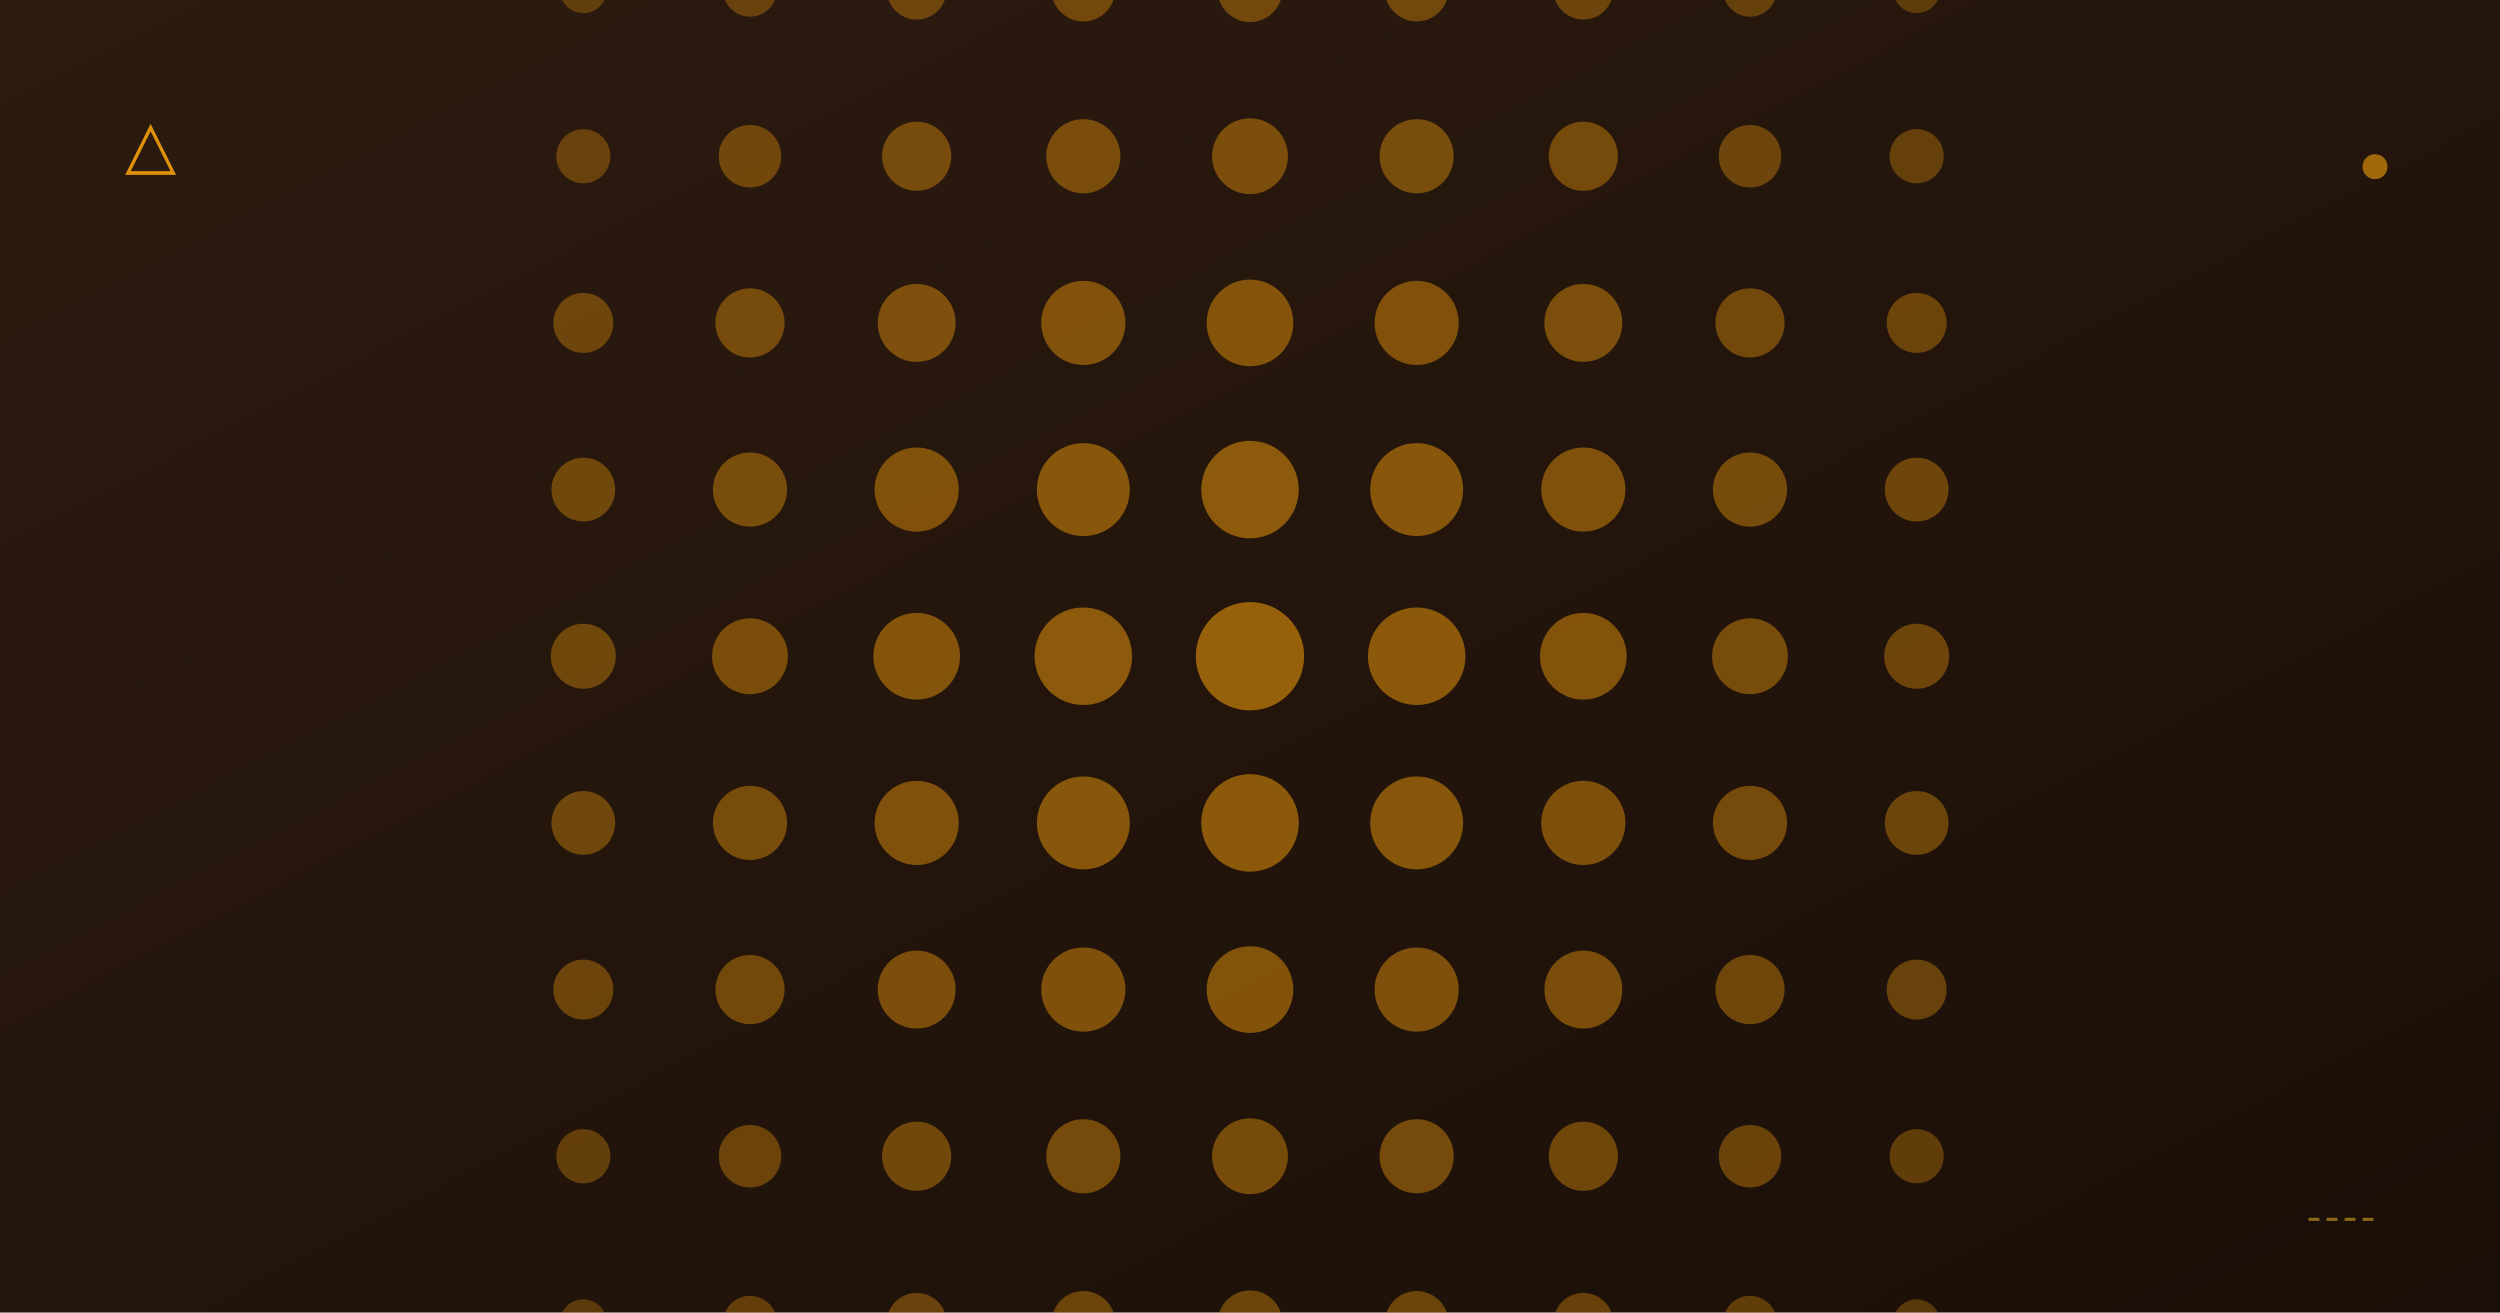
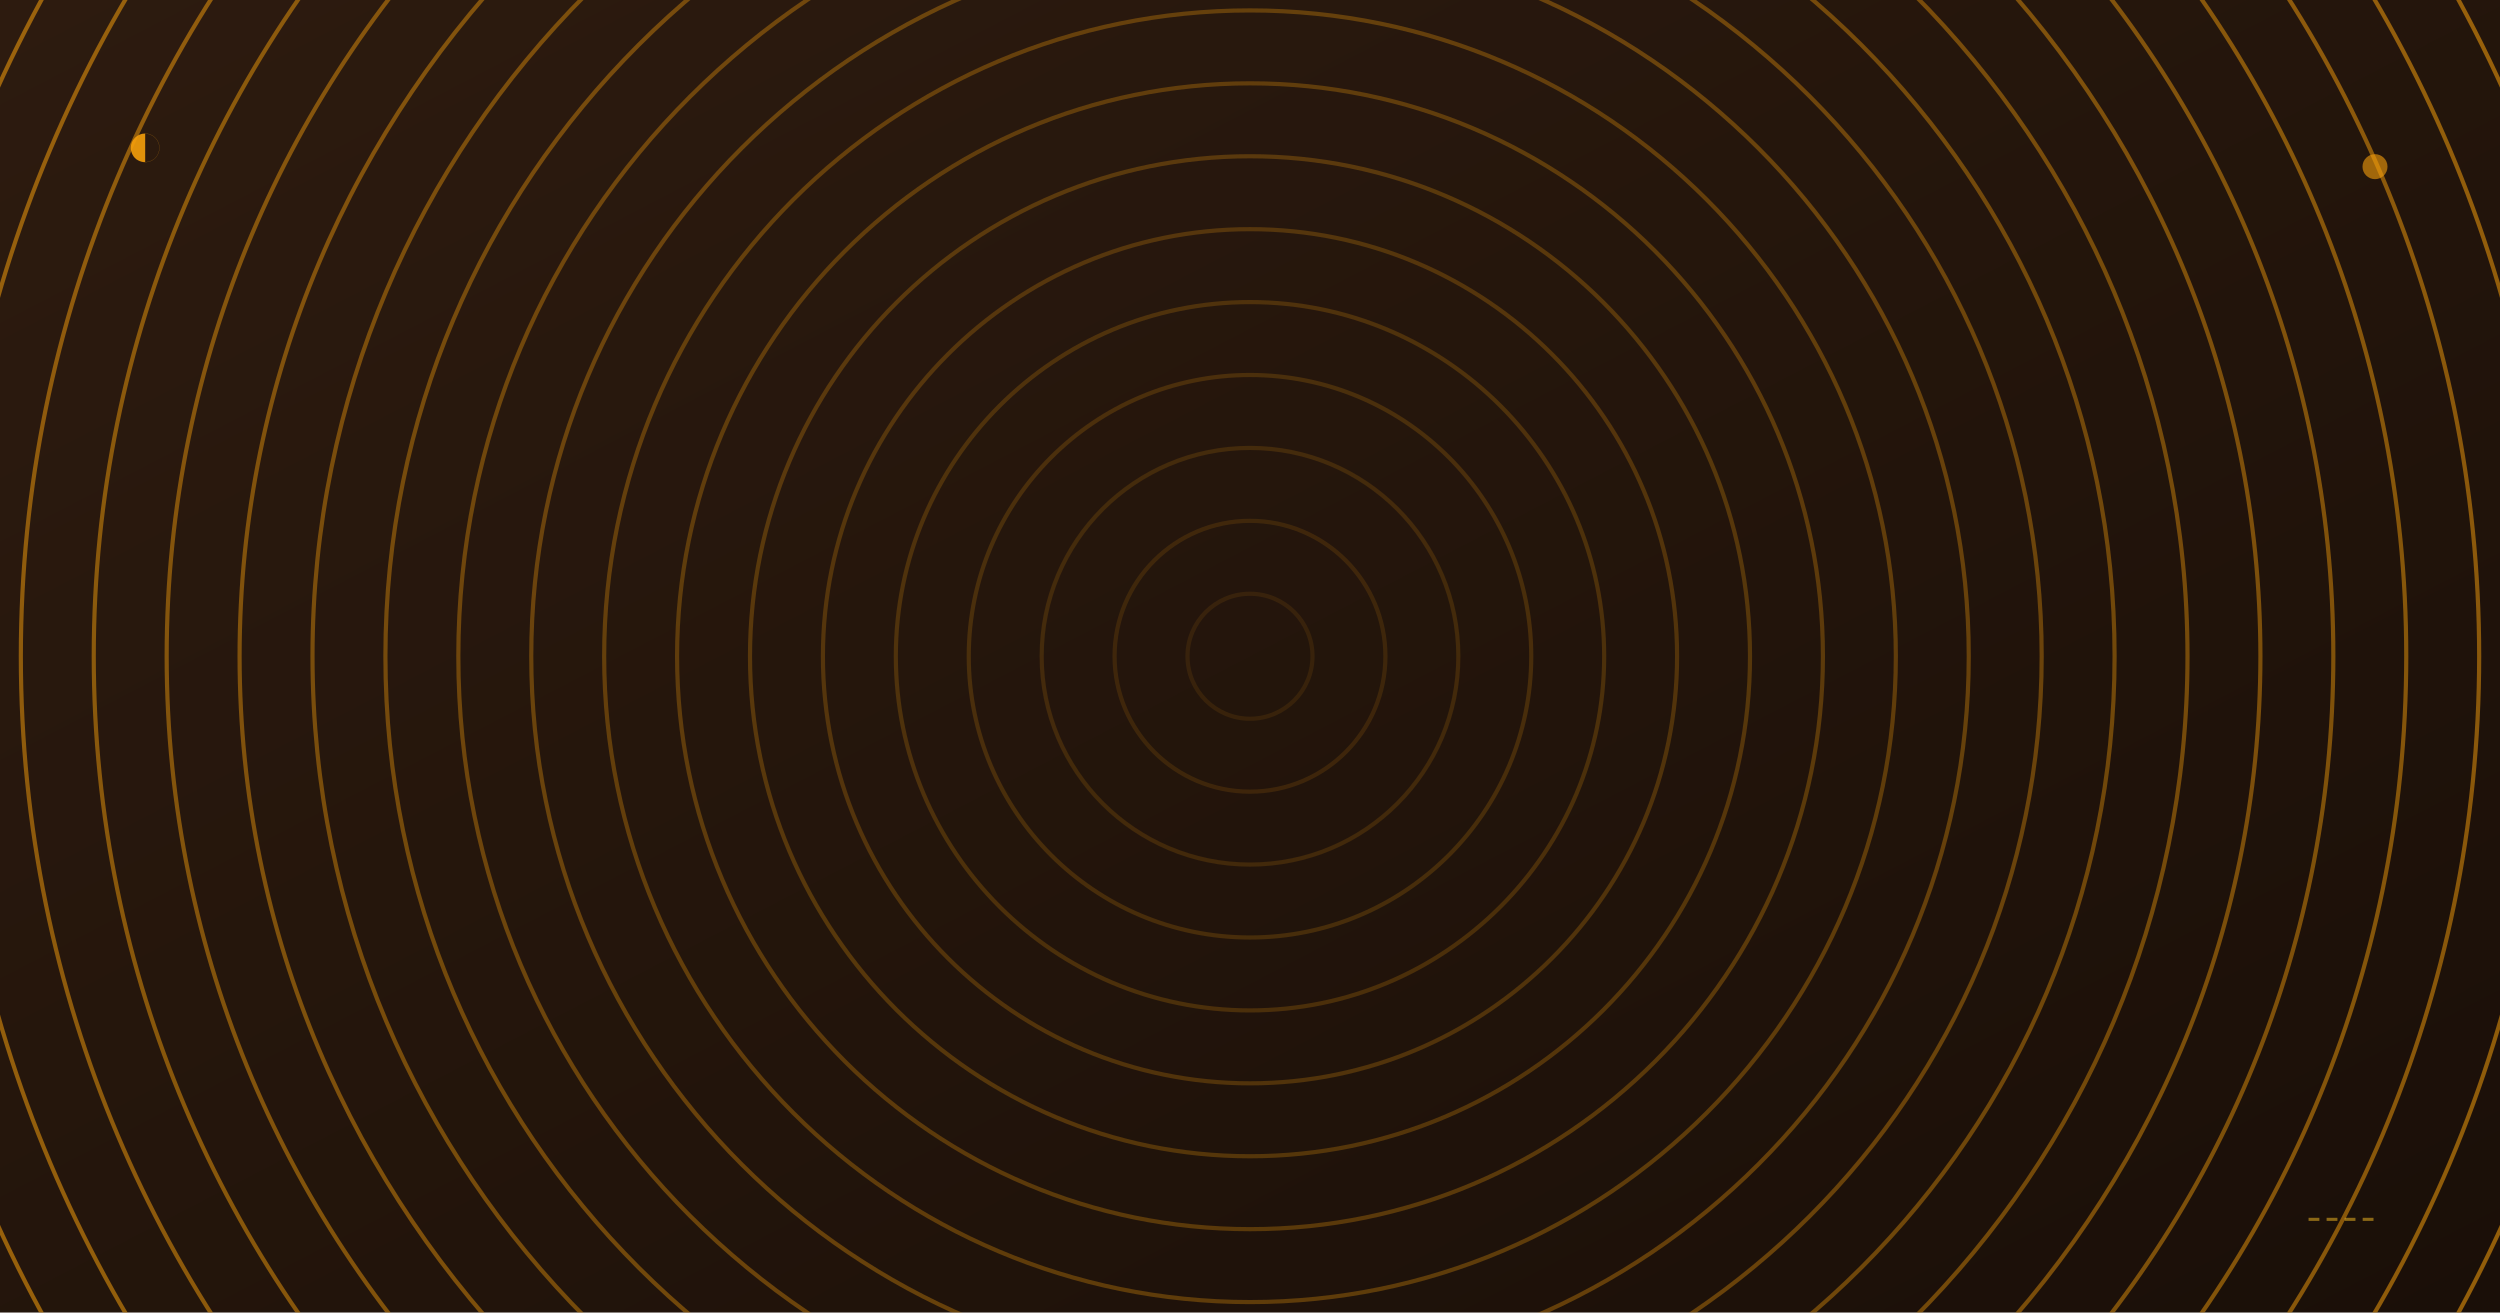
<svg xmlns="http://www.w3.org/2000/svg" viewBox="0 0 1200 630" width="1200" height="630" preserveAspectRatio="xMidYMid slice">
  <defs>
    <linearGradient id="bg-gold-3241721386" x1="0%" y1="0%" x2="100%" y2="100%">
      <stop offset="0%" stop-color="#2D1B0F" />
      <stop offset="100%" stop-color="#1A0F08" />
    </linearGradient>
  </defs>
  <rect width="1200" height="630" fill="url(#bg-gold-3241721386)" />
-   <circle cx="280.0" cy="-5.0" r="11.3" fill="#F59E0B" opacity="0.28" />
-   <circle cx="360.0" cy="-5.0" r="13.0" fill="#F59E0B" opacity="0.31" />
-   <circle cx="440.0" cy="-5.0" r="14.4" fill="#F59E0B" opacity="0.34" />
-   <circle cx="520.0" cy="-5.0" r="15.3" fill="#F59E0B" opacity="0.36" />
-   <circle cx="600.0" cy="-5.0" r="15.6" fill="#F59E0B" opacity="0.36" />
-   <circle cx="680.0" cy="-5.0" r="15.3" fill="#F59E0B" opacity="0.36" />
-   <circle cx="760.0" cy="-5.0" r="14.4" fill="#F59E0B" opacity="0.34" />
-   <circle cx="840.0" cy="-5.0" r="13.0" fill="#F59E0B" opacity="0.31" />
-   <circle cx="920.0" cy="-5.0" r="11.3" fill="#F59E0B" opacity="0.28" />
-   <circle cx="280.0" cy="75.0" r="13.0" fill="#F59E0B" opacity="0.31" />
-   <circle cx="360.0" cy="75.0" r="15.0" fill="#F59E0B" opacity="0.35" />
-   <circle cx="440.0" cy="75.0" r="16.6" fill="#F59E0B" opacity="0.38" />
-   <circle cx="520.0" cy="75.0" r="17.8" fill="#F59E0B" opacity="0.40" />
-   <circle cx="600.0" cy="75.0" r="18.2" fill="#F59E0B" opacity="0.41" />
-   <circle cx="680.0" cy="75.0" r="17.8" fill="#F59E0B" opacity="0.40" />
-   <circle cx="760.0" cy="75.0" r="16.6" fill="#F59E0B" opacity="0.38" />
-   <circle cx="840.0" cy="75.0" r="15.0" fill="#F59E0B" opacity="0.35" />
-   <circle cx="920.0" cy="75.0" r="13.0" fill="#F59E0B" opacity="0.31" />
-   <circle cx="280.0" cy="155.0" r="14.4" fill="#F59E0B" opacity="0.34" />
-   <circle cx="360.0" cy="155.0" r="16.6" fill="#F59E0B" opacity="0.38" />
-   <circle cx="440.0" cy="155.0" r="18.7" fill="#F59E0B" opacity="0.42" />
-   <circle cx="520.0" cy="155.0" r="20.2" fill="#F59E0B" opacity="0.44" />
-   <circle cx="600.0" cy="155.0" r="20.8" fill="#F59E0B" opacity="0.46" />
-   <circle cx="680.0" cy="155.0" r="20.2" fill="#F59E0B" opacity="0.44" />
-   <circle cx="760.0" cy="155.0" r="18.7" fill="#F59E0B" opacity="0.42" />
-   <circle cx="840.0" cy="155.0" r="16.6" fill="#F59E0B" opacity="0.38" />
-   <circle cx="920.0" cy="155.0" r="14.4" fill="#F59E0B" opacity="0.34" />
-   <circle cx="280.0" cy="235.0" r="15.3" fill="#F59E0B" opacity="0.36" />
-   <circle cx="360.0" cy="235.0" r="17.8" fill="#F59E0B" opacity="0.40" />
-   <circle cx="440.0" cy="235.0" r="20.2" fill="#F59E0B" opacity="0.44" />
-   <circle cx="520.0" cy="235.0" r="22.3" fill="#F59E0B" opacity="0.48" />
-   <circle cx="600.0" cy="235.0" r="23.4" fill="#F59E0B" opacity="0.50" />
-   <circle cx="680.0" cy="235.0" r="22.3" fill="#F59E0B" opacity="0.48" />
-   <circle cx="760.0" cy="235.0" r="20.2" fill="#F59E0B" opacity="0.44" />
-   <circle cx="840.0" cy="235.0" r="17.8" fill="#F59E0B" opacity="0.40" />
-   <circle cx="920.0" cy="235.0" r="15.3" fill="#F59E0B" opacity="0.36" />
-   <circle cx="280.0" cy="315.0" r="15.6" fill="#F59E0B" opacity="0.36" />
-   <circle cx="360.0" cy="315.0" r="18.2" fill="#F59E0B" opacity="0.41" />
-   <circle cx="440.0" cy="315.0" r="20.8" fill="#F59E0B" opacity="0.46" />
-   <circle cx="520.0" cy="315.0" r="23.4" fill="#F59E0B" opacity="0.50" />
-   <circle cx="600.0" cy="315.0" r="26.0" fill="#F59E0B" opacity="0.55" />
-   <circle cx="680.0" cy="315.0" r="23.4" fill="#F59E0B" opacity="0.50" />
-   <circle cx="760.0" cy="315.0" r="20.8" fill="#F59E0B" opacity="0.46" />
-   <circle cx="840.0" cy="315.0" r="18.2" fill="#F59E0B" opacity="0.41" />
-   <circle cx="920.0" cy="315.0" r="15.6" fill="#F59E0B" opacity="0.36" />
-   <circle cx="280.0" cy="395.0" r="15.3" fill="#F59E0B" opacity="0.36" />
-   <circle cx="360.0" cy="395.0" r="17.8" fill="#F59E0B" opacity="0.40" />
-   <circle cx="440.0" cy="395.0" r="20.2" fill="#F59E0B" opacity="0.44" />
-   <circle cx="520.0" cy="395.0" r="22.3" fill="#F59E0B" opacity="0.48" />
-   <circle cx="600.0" cy="395.0" r="23.4" fill="#F59E0B" opacity="0.50" />
-   <circle cx="680.0" cy="395.0" r="22.3" fill="#F59E0B" opacity="0.48" />
-   <circle cx="760.0" cy="395.0" r="20.2" fill="#F59E0B" opacity="0.44" />
-   <circle cx="840.0" cy="395.0" r="17.8" fill="#F59E0B" opacity="0.40" />
-   <circle cx="920.0" cy="395.0" r="15.3" fill="#F59E0B" opacity="0.36" />
-   <circle cx="280.0" cy="475.0" r="14.4" fill="#F59E0B" opacity="0.34" />
-   <circle cx="360.0" cy="475.0" r="16.6" fill="#F59E0B" opacity="0.38" />
-   <circle cx="440.0" cy="475.0" r="18.7" fill="#F59E0B" opacity="0.42" />
-   <circle cx="520.0" cy="475.0" r="20.2" fill="#F59E0B" opacity="0.44" />
-   <circle cx="600.0" cy="475.0" r="20.8" fill="#F59E0B" opacity="0.46" />
-   <circle cx="680.0" cy="475.0" r="20.2" fill="#F59E0B" opacity="0.44" />
-   <circle cx="760.0" cy="475.0" r="18.7" fill="#F59E0B" opacity="0.42" />
-   <circle cx="840.0" cy="475.0" r="16.6" fill="#F59E0B" opacity="0.38" />
-   <circle cx="920.0" cy="475.0" r="14.4" fill="#F59E0B" opacity="0.34" />
-   <circle cx="280.0" cy="555.0" r="13.0" fill="#F59E0B" opacity="0.31" />
-   <circle cx="360.0" cy="555.0" r="15.0" fill="#F59E0B" opacity="0.35" />
-   <circle cx="440.0" cy="555.0" r="16.6" fill="#F59E0B" opacity="0.38" />
-   <circle cx="520.0" cy="555.0" r="17.8" fill="#F59E0B" opacity="0.40" />
-   <circle cx="600.0" cy="555.0" r="18.2" fill="#F59E0B" opacity="0.41" />
-   <circle cx="680.0" cy="555.0" r="17.8" fill="#F59E0B" opacity="0.40" />
-   <circle cx="760.0" cy="555.0" r="16.6" fill="#F59E0B" opacity="0.38" />
-   <circle cx="840.0" cy="555.0" r="15.0" fill="#F59E0B" opacity="0.35" />
-   <circle cx="920.0" cy="555.0" r="13.0" fill="#F59E0B" opacity="0.31" />
-   <circle cx="280.0" cy="635.0" r="11.3" fill="#F59E0B" opacity="0.28" />
-   <circle cx="360.0" cy="635.0" r="13.0" fill="#F59E0B" opacity="0.31" />
-   <circle cx="440.0" cy="635.0" r="14.4" fill="#F59E0B" opacity="0.34" />
-   <circle cx="520.0" cy="635.0" r="15.3" fill="#F59E0B" opacity="0.36" />
-   <circle cx="600.0" cy="635.0" r="15.6" fill="#F59E0B" opacity="0.36" />
-   <circle cx="680.0" cy="635.0" r="15.3" fill="#F59E0B" opacity="0.36" />
-   <circle cx="760.0" cy="635.0" r="14.4" fill="#F59E0B" opacity="0.34" />
-   <circle cx="840.0" cy="635.0" r="13.0" fill="#F59E0B" opacity="0.31" />
-   <circle cx="920.0" cy="635.0" r="11.3" fill="#F59E0B" opacity="0.28" />
-   <text x="60" y="80" font-family="Georgia, 'Times New Roman', serif" font-size="32" fill="#F59E0B" opacity="0.9">△</text>
+   <circle cx="600" cy="315" r="30" fill="none" stroke="#F59E0B" stroke-width="2" opacity="0.10" />
+   <circle cx="600" cy="315" r="65" fill="none" stroke="#F59E0B" stroke-width="2" opacity="0.13" />
+   <circle cx="600" cy="315" r="100" fill="none" stroke="#F59E0B" stroke-width="2" opacity="0.15" />
+   <circle cx="600" cy="315" r="135" fill="none" stroke="#F59E0B" stroke-width="2" opacity="0.18" />
+   <circle cx="600" cy="315" r="170" fill="none" stroke="#F59E0B" stroke-width="2" opacity="0.20" />
+   <circle cx="600" cy="315" r="205" fill="none" stroke="#F59E0B" stroke-width="2" opacity="0.23" />
+   <circle cx="600" cy="315" r="240" fill="none" stroke="#F59E0B" stroke-width="2" opacity="0.25" />
+   <circle cx="600" cy="315" r="275" fill="none" stroke="#F59E0B" stroke-width="2" opacity="0.28" />
+   <circle cx="600" cy="315" r="310" fill="none" stroke="#F59E0B" stroke-width="2" opacity="0.30" />
+   <circle cx="600" cy="315" r="345" fill="none" stroke="#F59E0B" stroke-width="2" opacity="0.33" />
+   <circle cx="600" cy="315" r="380" fill="none" stroke="#F59E0B" stroke-width="2" opacity="0.35" />
+   <circle cx="600" cy="315" r="415" fill="none" stroke="#F59E0B" stroke-width="2" opacity="0.38" />
+   <circle cx="600" cy="315" r="450" fill="none" stroke="#F59E0B" stroke-width="2" opacity="0.40" />
+   <circle cx="600" cy="315" r="485" fill="none" stroke="#F59E0B" stroke-width="2" opacity="0.43" />
+   <circle cx="600" cy="315" r="520" fill="none" stroke="#F59E0B" stroke-width="2" opacity="0.45" />
+   <circle cx="600" cy="315" r="555" fill="none" stroke="#F59E0B" stroke-width="2" opacity="0.48" />
+   <circle cx="600" cy="315" r="590" fill="none" stroke="#F59E0B" stroke-width="2" opacity="0.50" />
+   <circle cx="600" cy="315" r="625" fill="none" stroke="#F59E0B" stroke-width="2" opacity="0.53" />
+   <circle cx="600" cy="315" r="660" fill="none" stroke="#F59E0B" stroke-width="2" opacity="0.55" />
+   <circle cx="600" cy="315" r="695" fill="none" stroke="#F59E0B" stroke-width="2" opacity="0.58" />
+   <text x="60" y="80" font-family="Georgia, 'Times New Roman', serif" font-size="32" fill="#F59E0B" opacity="0.9">◐</text>
  <text x="1140" y="590" text-anchor="end" font-family="Georgia, 'Times New Roman', serif" font-size="20" fill="#FBBF24" opacity="0.5" letter-spacing="2">----</text>
  <circle cx="1140" cy="80" r="6" fill="#F59E0B" opacity="0.6" />
</svg>
